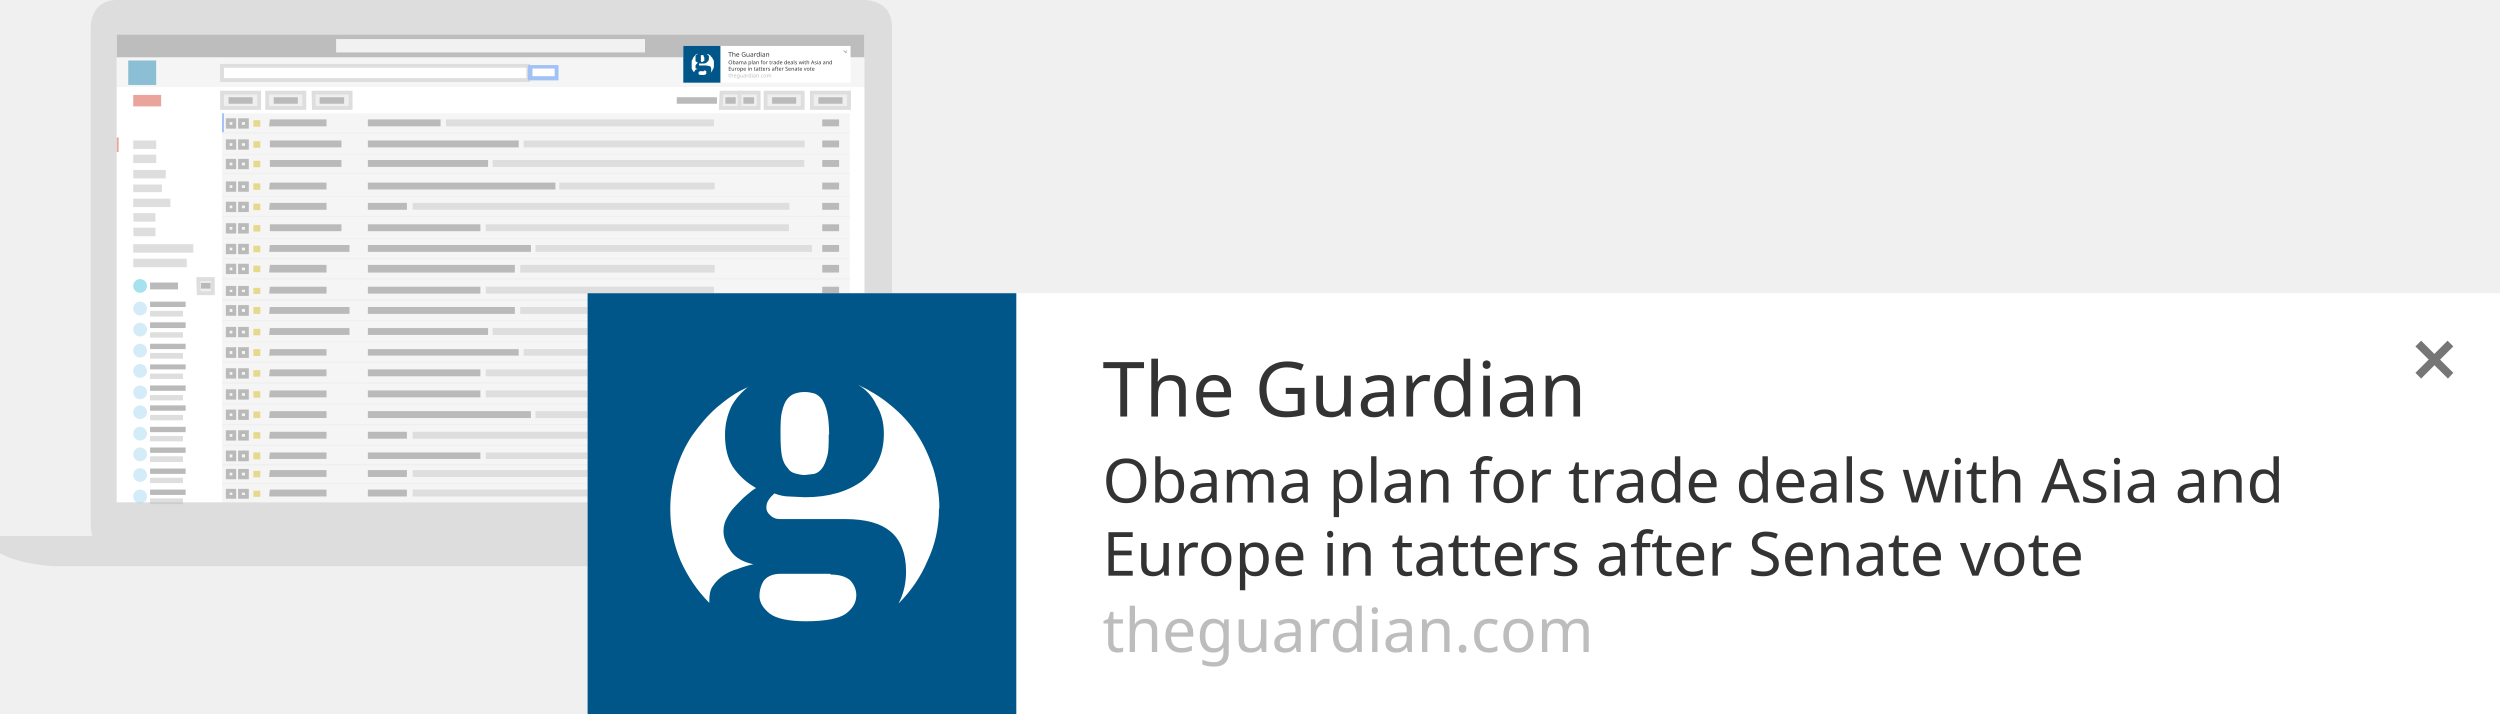
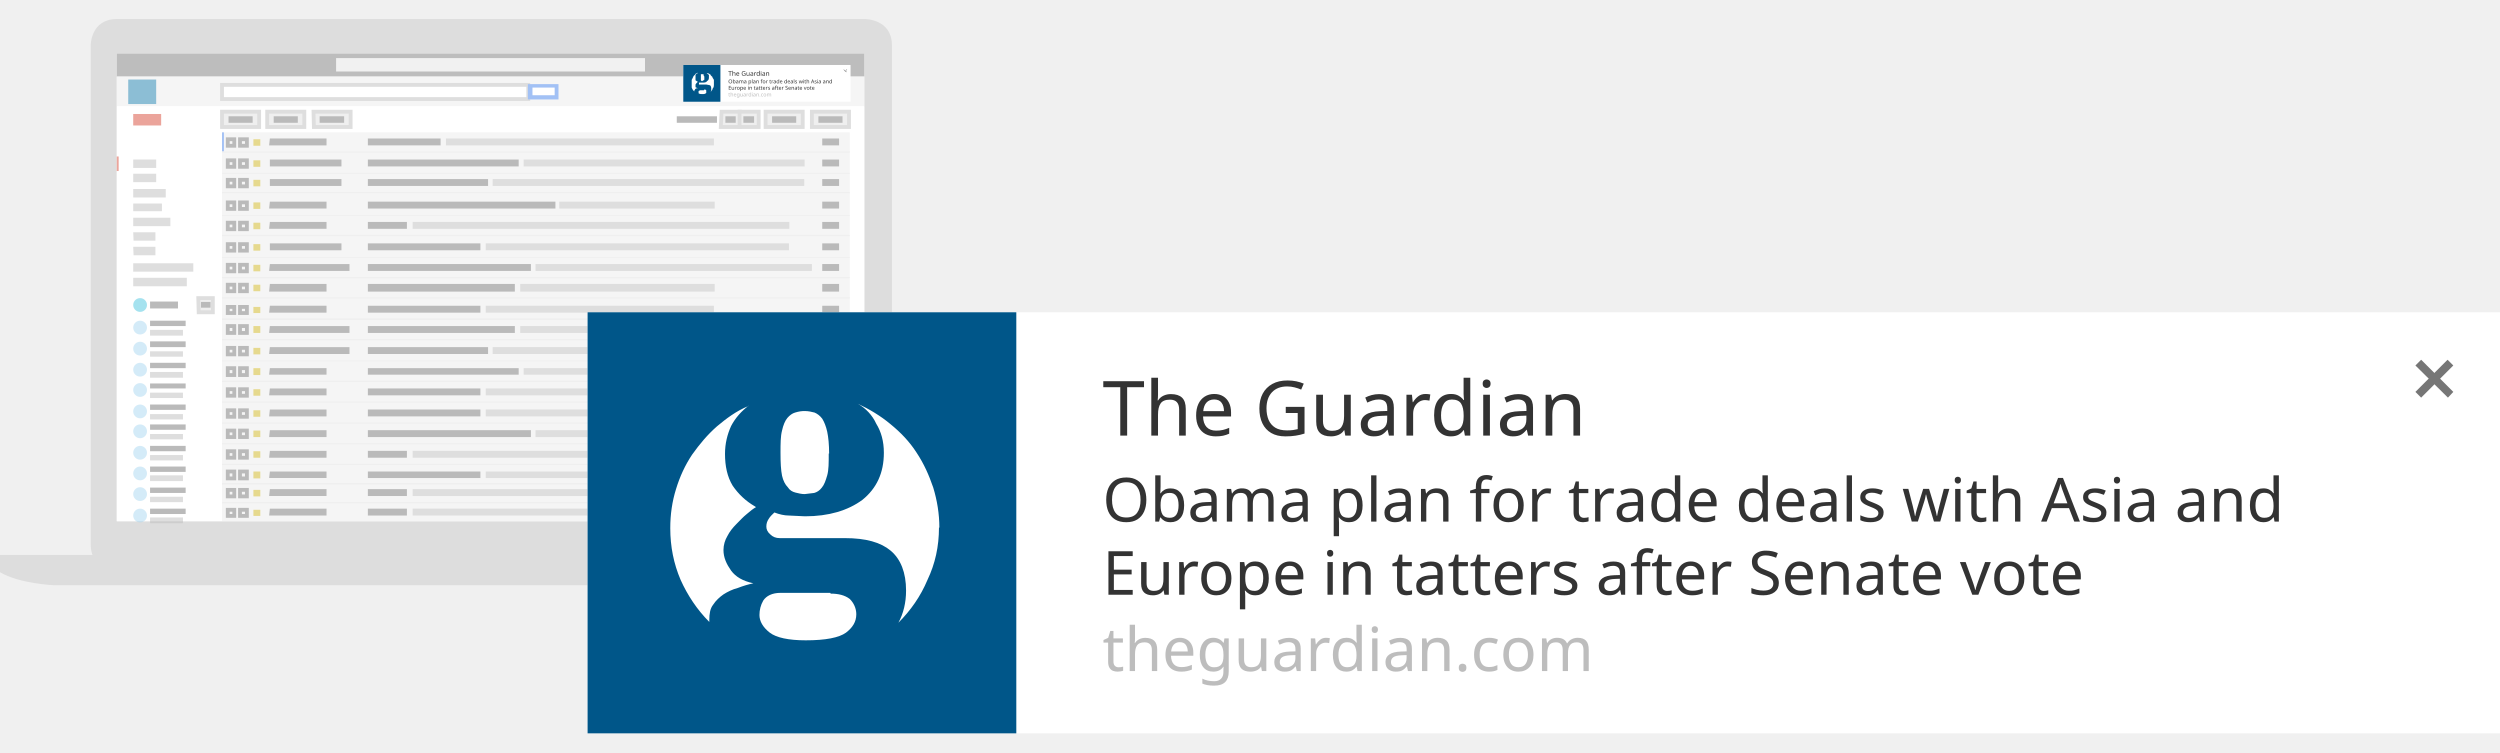
- <svg width="653.1" height="186.5" viewBox="73.5 206.8 653.1 186.5">
+ <svg width="620" height="186.5" viewBox="73.5 206.8 653.1 186.5">
  <path fill="#FFF" d="M100.5 211.4h202v129.2h-202z" />
  <path fill="#DDD" d="M299.5 206.8H104c-6.8 0-6.8 6.8-6.8 6.8V344c0 7 7 7 7 7h195.3c7 0 7-7 7-7V213.6c0-6.8-7-6.8-7-6.8zm-.2 131.2H104V215.8h195.3V338z" />
  <path fill="#DDD" d="M73.5 346.8v4.5c5 3 14 3.4 14 3.4H316c9.5-.2 14-3.4 14-3.4v-4.5H73.5z" />
  <path fill="#BDBDBD" d="M104 215.8h195.3v6H104z" />
  <path fill="#F1F1F1" d="M161.3 217H242v3.5h-80.7z" />
  <g opacity=".5">
    <path fill="#D84A37" d="M108.3 237.4h15.4v4h-15.4z" />
    <path fill="#EBEBEB" d="M104 221.8h195.3v7.8H104z" />
    <path fill="#FFF" stroke="#BDBDBD" stroke-miterlimit="10" d="M131.5 224h80v3.7h-80z" />
    <path fill="#4683EB" d="M211.4 223.8h8v4h-8z" />
    <path fill="#197DAB" d="M107 222.6h7.3v6.4H107z" />
    <path fill="#FFF" d="M104 229.6h195.3V338H104z" />
    <path fill="#EBEBEB" d="M131.5 236.4h164V338h-164z" />
    <path fill="#D84A37" d="M104 242.7h.5v3.8h-.5z" />
    <path fill="#4683EB" d="M131.5 236.4h.5v5h-.5z" />
    <path fill="#FFF" d="M212.6 224.7h5.8v2h-5.8zM111.5 238.6h9v1.7h-9z" />
    <path fill="#DFDFDF" stroke="#BDBDBD" stroke-miterlimit="10" d="M131.5 231h9.7v4h-9.7z" />
    <path fill="#767676" d="M133.2 232.2h6.3v1.7h-6.3z" />
    <path fill="#DFDFDF" stroke="#BDBDBD" stroke-miterlimit="10" d="M125.3 279.7h3.8v3.7h-3.7z" />
    <path fill="#767676" d="M126 280.7h2.5v1.5H126z" />
    <path fill="#DFDFDF" stroke="#BDBDBD" stroke-miterlimit="10" d="M143.3 231h9.7v4h-9.7z" />
    <path fill="#767676" d="M145 232.2h6.3v1.7H145z" />
    <path fill="#DFDFDF" stroke="#BDBDBD" stroke-miterlimit="10" d="M155.4 231h9.7v4h-9.6z" />
    <path fill="#767676" d="M157 232.2h6.4v1.7H157z" />
    <path fill="#DFDFDF" stroke="#BDBDBD" stroke-miterlimit="10" d="M285.6 231h9.7v4h-9.7z" />
    <path fill="#767676" d="M287.3 232.2h6.3v1.7h-6.3z" />
    <path fill="#DFDFDF" stroke="#BDBDBD" stroke-miterlimit="10" d="M273.5 231h9.7v4h-9.7z" />
    <path fill="#767676" d="M275.2 232.2h6.3v1.7h-6.3z" />
    <path fill="#DFDFDF" stroke="#BDBDBD" stroke-miterlimit="10" d="M262 231h4.8v4h-5z" />
    <path fill="#767676" d="M263 232.2h2.7v1.7H263z" />
    <path fill="#DFDFDF" stroke="#BDBDBD" stroke-miterlimit="10" d="M266.7 231h5v4h-5z" />
    <path fill="#767676" d="M267.7 232.2h2.8v1.7h-2.8zM250.3 232.2h10.5v1.7h-10.5z" />
    <path fill="#BDBDBD" d="M265.5 224.7h6v2h-6z" />
    <path fill="#767676" d="M273.5 224.4h3v2.7h-3zM285.6 224.4h3v2.7h-3z" />
    <circle fill="#767676" cx="281" cy="225.8" r="1.4" />
    <circle fill="#FCDD03" cx="293.2" cy="225.8" r="2.2" />
    <circle fill="#4BC6DF" cx="110.1" cy="281.5" r="1.8" />
    <path fill="#BDBDBD" d="M108.3 243.5h6v2.2h-6zM108.3 247.2h6v2.2h-6zM108.3 251.2h8.5v2.2h-8.5zM108.3 255h7.5v2h-7.5zM108.3 258.7h9.7v2.2h-9.7zM108.3 262.5h5.8v2.2h-5.7zM108.3 266.3h5.8v2.2h-5.7zM108.3 270.6H124v2.2h-15.7zM108.3 274.4h14v2.2h-14z" />
    <path fill="#D84A37" d="M108.3 231.6h7.3v3h-7.3z" />
    <path fill="#767676" d="M144 238h14.8v1.8h-15z" />
    <path fill="none" stroke="#767676" stroke-miterlimit="10" d="M133 238.2h1.7v1.7H133zM136.2 238.2h1.8v1.7h-1.8z" />
    <path fill="#CEB41D" d="M139.7 238.2h1.8v1.7h-1.8z" />
    <path fill="#767676" d="M169.6 238h19v1.8h-19zM288.3 238h4.4v1.8h-4.4z" />
    <path fill="#BDBDBD" d="M190 238h70v1.8h-70z" />
    <path fill="#DFDFDF" d="M131.5 241.4h164v.3h-164z" />
    <path fill="#767676" d="M144 243.5h18.7v1.8H144z" />
    <path fill="none" stroke="#767676" stroke-miterlimit="10" d="M133 243.7h1.7v1.7H133zM136.2 243.7h1.8v1.7h-1.8z" />
    <path fill="#CEB41D" d="M139.7 243.7h1.8v1.7h-1.8z" />
    <path fill="#767676" d="M169.6 243.5H209v1.8h-39.4zM288.3 243.5h4.4v1.8h-4.4z" />
    <path fill="#BDBDBD" d="M210.3 243.5h73.4v1.8h-73.4z" />
    <path fill="#DFDFDF" d="M131.5 247h164v.2h-164z" />
    <path fill="#767676" d="M144 248.6h18.7v1.8H144z" />
    <path fill="none" stroke="#767676" stroke-miterlimit="10" d="M133 248.8h1.7v1.7H133zM136.2 248.8h1.8v1.7h-1.8z" />
    <path fill="#CEB41D" d="M139.7 248.8h1.8v1.7h-1.8z" />
    <path fill="#767676" d="M169.6 248.6H201v1.8h-31.4zM288.3 248.6h4.4v1.8h-4.4z" />
    <path fill="#BDBDBD" d="M202.2 248.6h81.4v1.8h-81.4z" />
    <path fill="#DFDFDF" d="M131.5 252h164v.3h-164z" />
    <path fill="#767676" d="M144 254.5h14.8v1.8h-15z" />
    <path fill="none" stroke="#767676" stroke-miterlimit="10" d="M133 254.7h1.7v1.7H133zM136.2 254.7h1.8v1.7h-1.8z" />
    <path fill="#CEB41D" d="M139.7 254.7h1.8v1.7h-1.8z" />
    <path fill="#767676" d="M169.6 254.5h49v1.8h-49zM288.3 254.5h4.4v1.8h-4.4z" />
    <path fill="#BDBDBD" d="M219.6 254.5h40.6v1.8h-40.6z" />
    <path fill="#DFDFDF" d="M131.5 258h164v.2h-164z" />
    <path fill="#767676" d="M144 259.8h14.8v1.8h-15z" />
    <path fill="none" stroke="#767676" stroke-miterlimit="10" d="M133 260h1.7v1.7H133zM136.2 260h1.8v1.7h-1.8z" />
    <path fill="#CEB41D" d="M139.7 260h1.8v1.7h-1.8z" />
    <path fill="#767676" d="M169.6 259.8h10.2v1.8h-10.2zM288.3 259.8h4.4v1.8h-4.4z" />
    <path fill="#BDBDBD" d="M181.3 259.8h98.4v1.8h-98.4z" />
    <path fill="#DFDFDF" d="M131.5 263.2h164v.3h-164z" />
    <path fill="#767676" d="M144 265.4h18.7v1.8H144z" />
    <path fill="none" stroke="#767676" stroke-miterlimit="10" d="M133 265.6h1.7v1.7H133zM136.2 265.6h1.8v1.7h-1.8z" />
    <path fill="#CEB41D" d="M139.7 265.6h1.8v1.7h-1.8z" />
    <path fill="#767676" d="M169.6 265.4H199v1.8h-29.4zM288.3 265.4h4.4v1.8h-4.4z" />
    <path fill="#BDBDBD" d="M200.4 265.4h79.2v1.8h-79.2z" />
    <path fill="#DFDFDF" d="M131.5 269h164v.2h-164z" />
    <path fill="#767676" d="M144 270.8h20.8v1.8h-21z" />
    <path fill="none" stroke="#767676" stroke-miterlimit="10" d="M133 271h1.7v1.7H133zM136.2 271h1.8v1.7h-1.8z" />
    <path fill="#CEB41D" d="M139.7 271h1.8v1.7h-1.8z" />
    <path fill="#767676" d="M169.6 270.8h42.6v1.8h-42.6zM288.3 270.8h4.4v1.8h-4.4z" />
    <path fill="#BDBDBD" d="M213.4 270.8h72.2v1.8h-72.2z" />
    <path fill="#DFDFDF" d="M131.5 274.2h164v.3h-164z" />
    <path fill="#767676" d="M144 276h14.8v2h-15zM112.7 280.6h7.3v1.8h-7.3z" />
    <circle fill="#AAD8F1" cx="110.1" cy="287.4" r="1.8" />
    <path fill="#767676" d="M112.7 285.6h9.3v1.4h-9.3z" />
    <path fill="#BDBDBD" d="M112.7 288h8.6v1.5h-8.6z" />
    <circle fill="#AAD8F1" cx="110.1" cy="292.9" r="1.8" />
    <path fill="#767676" d="M112.7 291h9.3v1.5h-9.3z" />
    <path fill="#BDBDBD" d="M112.7 293.6h8.6v1.4h-8.6z" />
    <circle fill="#AAD8F1" cx="110.1" cy="298.4" r="1.8" />
    <path fill="#767676" d="M112.7 296.6h9.3v1.4h-9.3z" />
    <path fill="#BDBDBD" d="M112.7 299h8.6v1.5h-8.6z" />
    <circle fill="#AAD8F1" cx="110.1" cy="303.7" r="1.8" />
    <path fill="#767676" d="M112.7 302h9.3v1.3h-9.3z" />
    <path fill="#BDBDBD" d="M112.7 304.4h8.6v1.4h-8.6z" />
    <circle fill="#AAD8F1" cx="110.1" cy="309.3" r="1.8" />
    <path fill="#767676" d="M112.7 307.5h9.3v1.4h-9.3z" />
    <path fill="#BDBDBD" d="M112.7 310h8.6v1.4h-8.6z" />
    <circle fill="#AAD8F1" cx="110.1" cy="314.5" r="1.8" />
    <path fill="#767676" d="M112.7 312.7h9.3v1.4h-9.3z" />
    <path fill="#BDBDBD" d="M112.7 315.2h8.6v1.4h-8.6z" />
    <circle fill="#AAD8F1" cx="110.1" cy="320.1" r="1.8" />
    <path fill="#767676" d="M112.7 318.3h9.3v1.4h-9.3z" />
    <path fill="#BDBDBD" d="M112.7 320.7h8.6v1.4h-8.6z" />
    <circle fill="#AAD8F1" cx="110.1" cy="325.5" r="1.8" />
    <path fill="#767676" d="M112.7 323.7h9.3v1.4h-9.3z" />
    <path fill="#BDBDBD" d="M112.7 326h8.6v1.5h-8.6z" />
    <circle fill="#AAD8F1" cx="110.1" cy="330.9" r="1.8" />
    <path fill="#767676" d="M112.7 329.2h9.3v1.4h-9.3z" />
    <path fill="#BDBDBD" d="M112.7 331.6h8.6v1.4h-8.6z" />
    <circle fill="#AAD8F1" cx="110.1" cy="336.5" r="1.8" />
    <path fill="#767676" d="M112.7 334.7h9.3v1.4h-9.3z" />
    <path fill="#BDBDBD" d="M112.7 337h8.6v1.5h-8.6z" />
    <path fill="none" stroke="#767676" stroke-miterlimit="10" d="M133 276.2h1.7v1.7H133zM136.2 276.2h1.8v1.7h-1.8z" />
    <path fill="#CEB41D" d="M139.7 276.2h1.8v1.7h-1.8z" />
    <path fill="#767676" d="M169.6 276H208v2h-38.4zM288.3 276h4.4v2h-4.4z" />
    <path fill="#BDBDBD" d="M209.4 276h50.8v2h-50.8z" />
    <path fill="#DFDFDF" d="M131.5 279.5h164v.3h-164z" />
    <path fill="#767676" d="M144 281.7h14.8v1.8h-15z" />
    <path fill="none" stroke="#767676" stroke-miterlimit="10" d="M133 282h1.7v1.6H133zM136.2 282h1.8v1.6h-1.8z" />
    <path fill="#CEB41D" d="M139.7 282h1.8v1.6h-1.8z" />
    <path fill="#767676" d="M169.6 281.7H199v1.8h-29.4zM288.3 281.7h4.4v1.8h-4.4z" />
    <path fill="#BDBDBD" d="M200.4 281.7H260v1.8h-59.6z" />
    <path fill="#DFDFDF" d="M131.5 285h164v.4h-164z" />
    <path fill="#767676" d="M144 287h20.8v1.8h-21z" />
    <path fill="none" stroke="#767676" stroke-miterlimit="10" d="M133 287h1.7v1.8H133zM136.2 287h1.8v1.8h-1.8z" />
    <path fill="#CEB41D" d="M139.7 287h1.8v1.8h-1.8z" />
    <path fill="#767676" d="M169.6 287H208v1.8h-38.4zM288.3 287h4.4v1.8h-4.4z" />
    <path fill="#BDBDBD" d="M209.4 287h50.8v1.8h-50.8z" />
    <path fill="#DFDFDF" d="M131.5 290.4h164v.3h-164z" />
    <path fill="#767676" d="M144 292.5h20.8v1.8h-21z" />
    <path fill="none" stroke="#767676" stroke-miterlimit="10" d="M133 292.7h1.7v1.7H133zM136.2 292.7h1.8v1.7h-1.8z" />
    <path fill="#CEB41D" d="M139.7 292.7h1.8v1.7h-1.8z" />
    <path fill="#767676" d="M169.6 292.5H201v1.8h-31.4zM288.3 292.5h4.4v1.8h-4.4z" />
    <path fill="#BDBDBD" d="M202.2 292.5h58v1.8h-58z" />
    <path fill="#DFDFDF" d="M131.5 296h164v.2h-164z" />
    <path fill="#767676" d="M144 298h14.8v1.7h-15z" />
    <path fill="none" stroke="#767676" stroke-miterlimit="10" d="M133 298h1.7v1.8H133zM136.2 298h1.8v1.8h-1.8z" />
    <path fill="#CEB41D" d="M139.7 298h1.8v1.8h-1.8z" />
    <path fill="#767676" d="M169.6 298H209v1.7h-39.4zM288.3 298h4.4v1.7h-4.4z" />
    <path fill="#BDBDBD" d="M210.3 298h50v1.7h-50z" />
    <path fill="#DFDFDF" d="M131.5 301.3h164v.3h-164z" />
    <path fill="#767676" d="M144 303.3h14.8v1.8h-15z" />
    <path fill="none" stroke="#767676" stroke-miterlimit="10" d="M133 303.5h1.7v1.7H133zM136.2 303.5h1.8v1.7h-1.8z" />
    <path fill="#CEB41D" d="M139.7 303.5h1.8v1.7h-1.8z" />
    <path fill="#767676" d="M169.6 303.3H199v1.8h-29.4zM288.3 303.3h4.4v1.8h-4.4z" />
    <path fill="#BDBDBD" d="M200.4 303.3h76v1.8h-76z" />
    <path fill="#DFDFDF" d="M131.5 306.7h164v.3h-164z" />
    <path fill="#767676" d="M144 308.8h14.8v1.8h-15z" />
    <path fill="none" stroke="#767676" stroke-miterlimit="10" d="M133 309h1.7v1.7H133zM136.2 309h1.8v1.7h-1.8z" />
    <path fill="#CEB41D" d="M139.7 309h1.8v1.7h-1.8z" />
    <path fill="#767676" d="M169.6 308.8H199v1.8h-29.4zM288.3 308.8h4.4v1.8h-4.4z" />
    <path fill="#BDBDBD" d="M200.4 308.8h64v1.8h-64z" />
    <path fill="#DFDFDF" d="M131.5 312.2h164v.3h-164z" />
    <path fill="#767676" d="M144 314.2h14.8v1.8h-15z" />
    <path fill="none" stroke="#767676" stroke-miterlimit="10" d="M133 314.3h1.7v1.7H133zM136.2 314.3h1.8v1.7h-1.8z" />
    <path fill="#CEB41D" d="M139.7 314.3h1.8v1.7h-1.8z" />
    <path fill="#767676" d="M169.6 314.2h42.6v1.8h-42.6zM288.3 314.2h4.4v1.8h-4.4z" />
    <path fill="#BDBDBD" d="M213.4 314.2h52v1.8h-52z" />
    <path fill="#DFDFDF" d="M131.5 317.6h164v.3h-164z" />
    <path fill="#767676" d="M144 319.6h14.8v1.8h-15z" />
    <path fill="none" stroke="#767676" stroke-miterlimit="10" d="M133 319.7h1.7v1.7H133zM136.2 319.7h1.8v1.7h-1.8z" />
    <path fill="#CEB41D" d="M139.7 319.7h1.8v1.7h-1.8z" />
    <path fill="#767676" d="M169.6 319.6h10.2v1.8h-10.2zM288.3 319.6h4.4v1.8h-4.4z" />
    <path fill="#BDBDBD" d="M181.3 319.6h91.3v1.8h-91.3z" />
    <path fill="#DFDFDF" d="M131.5 323h164v.3h-164z" />
    <path fill="#767676" d="M144 329.6h14.8v1.8h-15z" />
    <path fill="none" stroke="#767676" stroke-miterlimit="10" d="M133 329.8h1.7v1.7H133zM136.2 329.8h1.8v1.7h-1.8z" />
    <path fill="#CEB41D" d="M139.7 329.8h1.8v1.7h-1.8z" />
    <path fill="#767676" d="M169.6 329.6h10.2v1.8h-10.2zM288.3 329.6h4.4v1.8h-4.4z" />
    <path fill="#BDBDBD" d="M181.3 329.6h91.3v1.8h-91.3z" />
    <path fill="#DFDFDF" d="M131.5 333h164v.3h-164z" />
    <path fill="#767676" d="M144 334.7h14.8v1.8h-15z" />
    <path fill="none" stroke="#767676" stroke-miterlimit="10" d="M133 335h1.7v1.6H133zM136.2 335h1.8v1.6h-1.8z" />
    <path fill="#CEB41D" d="M139.7 335h1.8v1.6h-1.8z" />
    <path fill="#767676" d="M169.6 334.7h10.2v1.8h-10.2zM288.3 334.7h4.4v1.8h-4.4z" />
    <path fill="#BDBDBD" d="M181.3 334.7h91.3v1.8h-91.3z" />
    <path fill="#DFDFDF" d="M131.5 328h164v.4h-164z" />
    <path fill="#767676" d="M144 325h14.8v1.7h-15z" />
    <path fill="none" stroke="#767676" stroke-miterlimit="10" d="M133 325h1.7v1.8H133zM136.2 325h1.8v1.8h-1.8z" />
    <path fill="#CEB41D" d="M139.7 325h1.8v1.8h-1.8z" />
    <path fill="#767676" d="M169.6 325H199v1.7h-29.4zM288.3 325h4.4v1.7h-4.4z" />
    <path fill="#BDBDBD" d="M200.4 325h79.2v1.7h-79.2z" />
  </g>
  <g>
    <path fill="#FFF" d="M252 218.8h43.7v9.6H252z" />
    <path fill="#005689" d="M252 218.8h9.7v9.6H252z" />
    <path fill="none" d="M263.8 220.4h19v1.4h-19z" />
    <text transform="translate(263.753 221.621)" fill="#333" font-family="'ArialMT'" font-size="1.7">The Guardian</text>
    <path fill="none" d="M263.8 222.6H293v2.7h-29.2z" />
    <text transform="translate(263.753 223.592)" fill="#333" font-family="'ArialMT'" font-size="1.4">Obama plan for trade deals with Asia and</text>
    <text transform="translate(263.753 225.268)" fill="#333" font-family="'ArialMT'" font-size="1.4">Europe in tatters after Senate vote</text>
    <path fill="none" d="M263.8 226h11.4v1h-11.4z" />
    <text transform="translate(263.753 227.016)" fill="#BDBDBD" font-family="'ArialMT'" font-size="1.4">theguardian.com</text>
    <path fill="#767676" d="M294.6 220.7l-.8-.7h.2l.7.6z" />
    <path fill="#767676" d="M294.8 220l-.7.7.6-.8z" />
    <path fill="#FFF" d="M255.7 221c-.2 0-.4.2-.5.4v1.4l.6.4-.2.2-.2.2-.2.3v.7l.6.3h-.4l-.3.2s0 .2-.2.3v.3c-.3-.2-.5-.5-.7-1v-1-1l.4-.8c0-.2.3-.4.5-.6 0-.2.4-.4.7-.5zm1.8 4.2c.2 0 .3 0 .5.2v.7c-.3.3-.6.3-1 .3s-.7 0-1-.2v-.3-.3l.4-.2h1zm2.5-1.5c0 .5 0 1-.3 1.2 0 .3-.3.6-.6 1 .2-.3.2-.5.2-.8 0-.4 0-.7-.3-1l-1-.2h-1.7-.2v-.3-.2H257c.5 0 1 0 1.2-.4.4-.2.5-.5.5-1v-.6l-.6-.5c.4 0 .7.2 1 .4 0 .2.3.4.5.6 0 .3.3.5.4.8v1zm-2.5-1.7v.5c0 .2 0 .3-.2.3h-.2v.2h-.3l-.2-.2v-.3-.5-.5-.3h.7v.3c.2.2.2.3.2.5z" />
  </g>
  <g>
    <path fill="#FFF" d="M227 283.4h499.6v110H227z" />
    <path fill="#005689" d="M227 283.4h112v110H227z" />
    <path fill="none" d="M361.5 301.4h217v15.8h-217z" />
    <text transform="translate(361.519 315.618)" fill="#333" font-family="'ArialMT'" font-size="19.9">The Guardian</text>
    <path fill="none" d="M361.5 326.7h332.8V358H361.5z" />
    <text transform="translate(361.519 338.088)" fill="#333" font-family="'ArialMT'" font-size="15.9">Obama plan for trade deals with Asia and</text>
    <text transform="translate(361.519 357.185)" fill="#333" font-family="'ArialMT'" font-size="15.9">Europe in tatters after Senate vote</text>
    <path fill="none" d="M361.5 365.7h130.3v12.5H361.5z" />
    <text transform="translate(361.519 377.127)" fill="#BDBDBD" font-family="'ArialMT'" font-size="15.9">theguardian.com</text>
    <path fill="#767676" d="M713 305.7l-8.5-8.4 1.5-1.5 8.4 8.4z" />
    <path fill="#767676" d="M714.4 297.3l-8.4 8.4-1.5-1.5 8.4-8.4z" />
    <path fill="#FFF" d="M269.2 307.7c-2 1.5-3.6 3.3-4.7 5.4-1 2.2-1.6 4.6-1.6 7.3 0 3.2.6 6 2 8.3 1.5 2.2 3.4 4 5.8 5.4l.3.2c-.7.4-1.5 1-2.4 1.8-1 .8-1.8 1.7-2.7 2.6-1 1-1.8 2-2.4 3.2-.6 1-1 2.3-1 3.6 0 2 .8 3.7 2 5.4 1.2 1.6 3 2.7 5.8 3.3-1.4.3-2.7.7-4 1.2-1.5.4-2.7 1-3.8 1.7-1 .7-2 1.6-2.7 2.7-.8 1-1 2.4-1 4v.5c-3.2-3.2-5.7-7-7.5-11-1.8-4.2-2.7-8.7-2.7-13.5 0-3.6.5-7 1.5-10.2 1-3.3 2.4-6.3 4.2-9 2-2.8 4-5.2 6.5-7.4 2.4-2 5-4 8.2-5.3zm21.3 49.2c2 0 3.7.4 5 1.4 1 1 1.7 2.4 1.7 4 0 2-1 3.5-2.7 4.8-1.8 1.3-5.3 2-10.5 2-4.5 0-7.7-.7-9.4-2-1.8-1.4-2.7-3-2.7-4.6 0-1.3.3-2.6 1-3.8.8-1.2 2.3-2 4.5-2h13zm28.3-17.3c0 5-1 9.5-3 13.7-1.8 4.3-4.4 8-7.6 11.2 1.3-2.4 2-5.2 2-8.4 0-4.7-1.4-8.2-4-10.4-2.6-2.2-6.5-3.3-12-3.3h-17c-1 0-1.8-.3-2.5-1-.7-.6-1-1.3-1-2 0-.8.2-1.4.6-2 .4-.7 1-1.2 1.5-1.7 1.3.5 2.6.8 3.8.8l4.2.2c6.2 0 11.2-1.5 15-4.3 3.7-3 5.6-7 5.6-12.3 0-3-.7-5.5-2-7.6-1-2.2-2.7-4-4.8-5.2 3 1.4 6 3.2 8.5 5.3 2.7 2.2 5 4.6 6.8 7.4 2 3 3.3 6 4.4 9.2 1 3.3 1.6 6.8 1.6 10.5zM290 320.3c0 2.4 0 4.3-.4 5.7-.4 1.4-.8 2.5-1.4 3.2-.6.8-1.3 1.2-2 1.4l-2.5.3c-.8 0-1.6-.2-2.4-.4-.8-.2-1.5-.6-2-1.4-.7-.7-1.2-1.7-1.5-3-.3-1.5-.4-3.4-.4-6 0-2.3 0-4.3.4-5.8.3-1.4.8-2.6 1.4-3.3.6-.7 1.3-1.2 2-1.4 1-.3 1.7-.4 2.5-.4 1 0 1.8.2 2.6.4.7.3 1.4.8 2 1.6.5.8 1 2 1.3 3.4.3 1.4.5 3.4.5 5.7z" />
  </g>
</svg>
